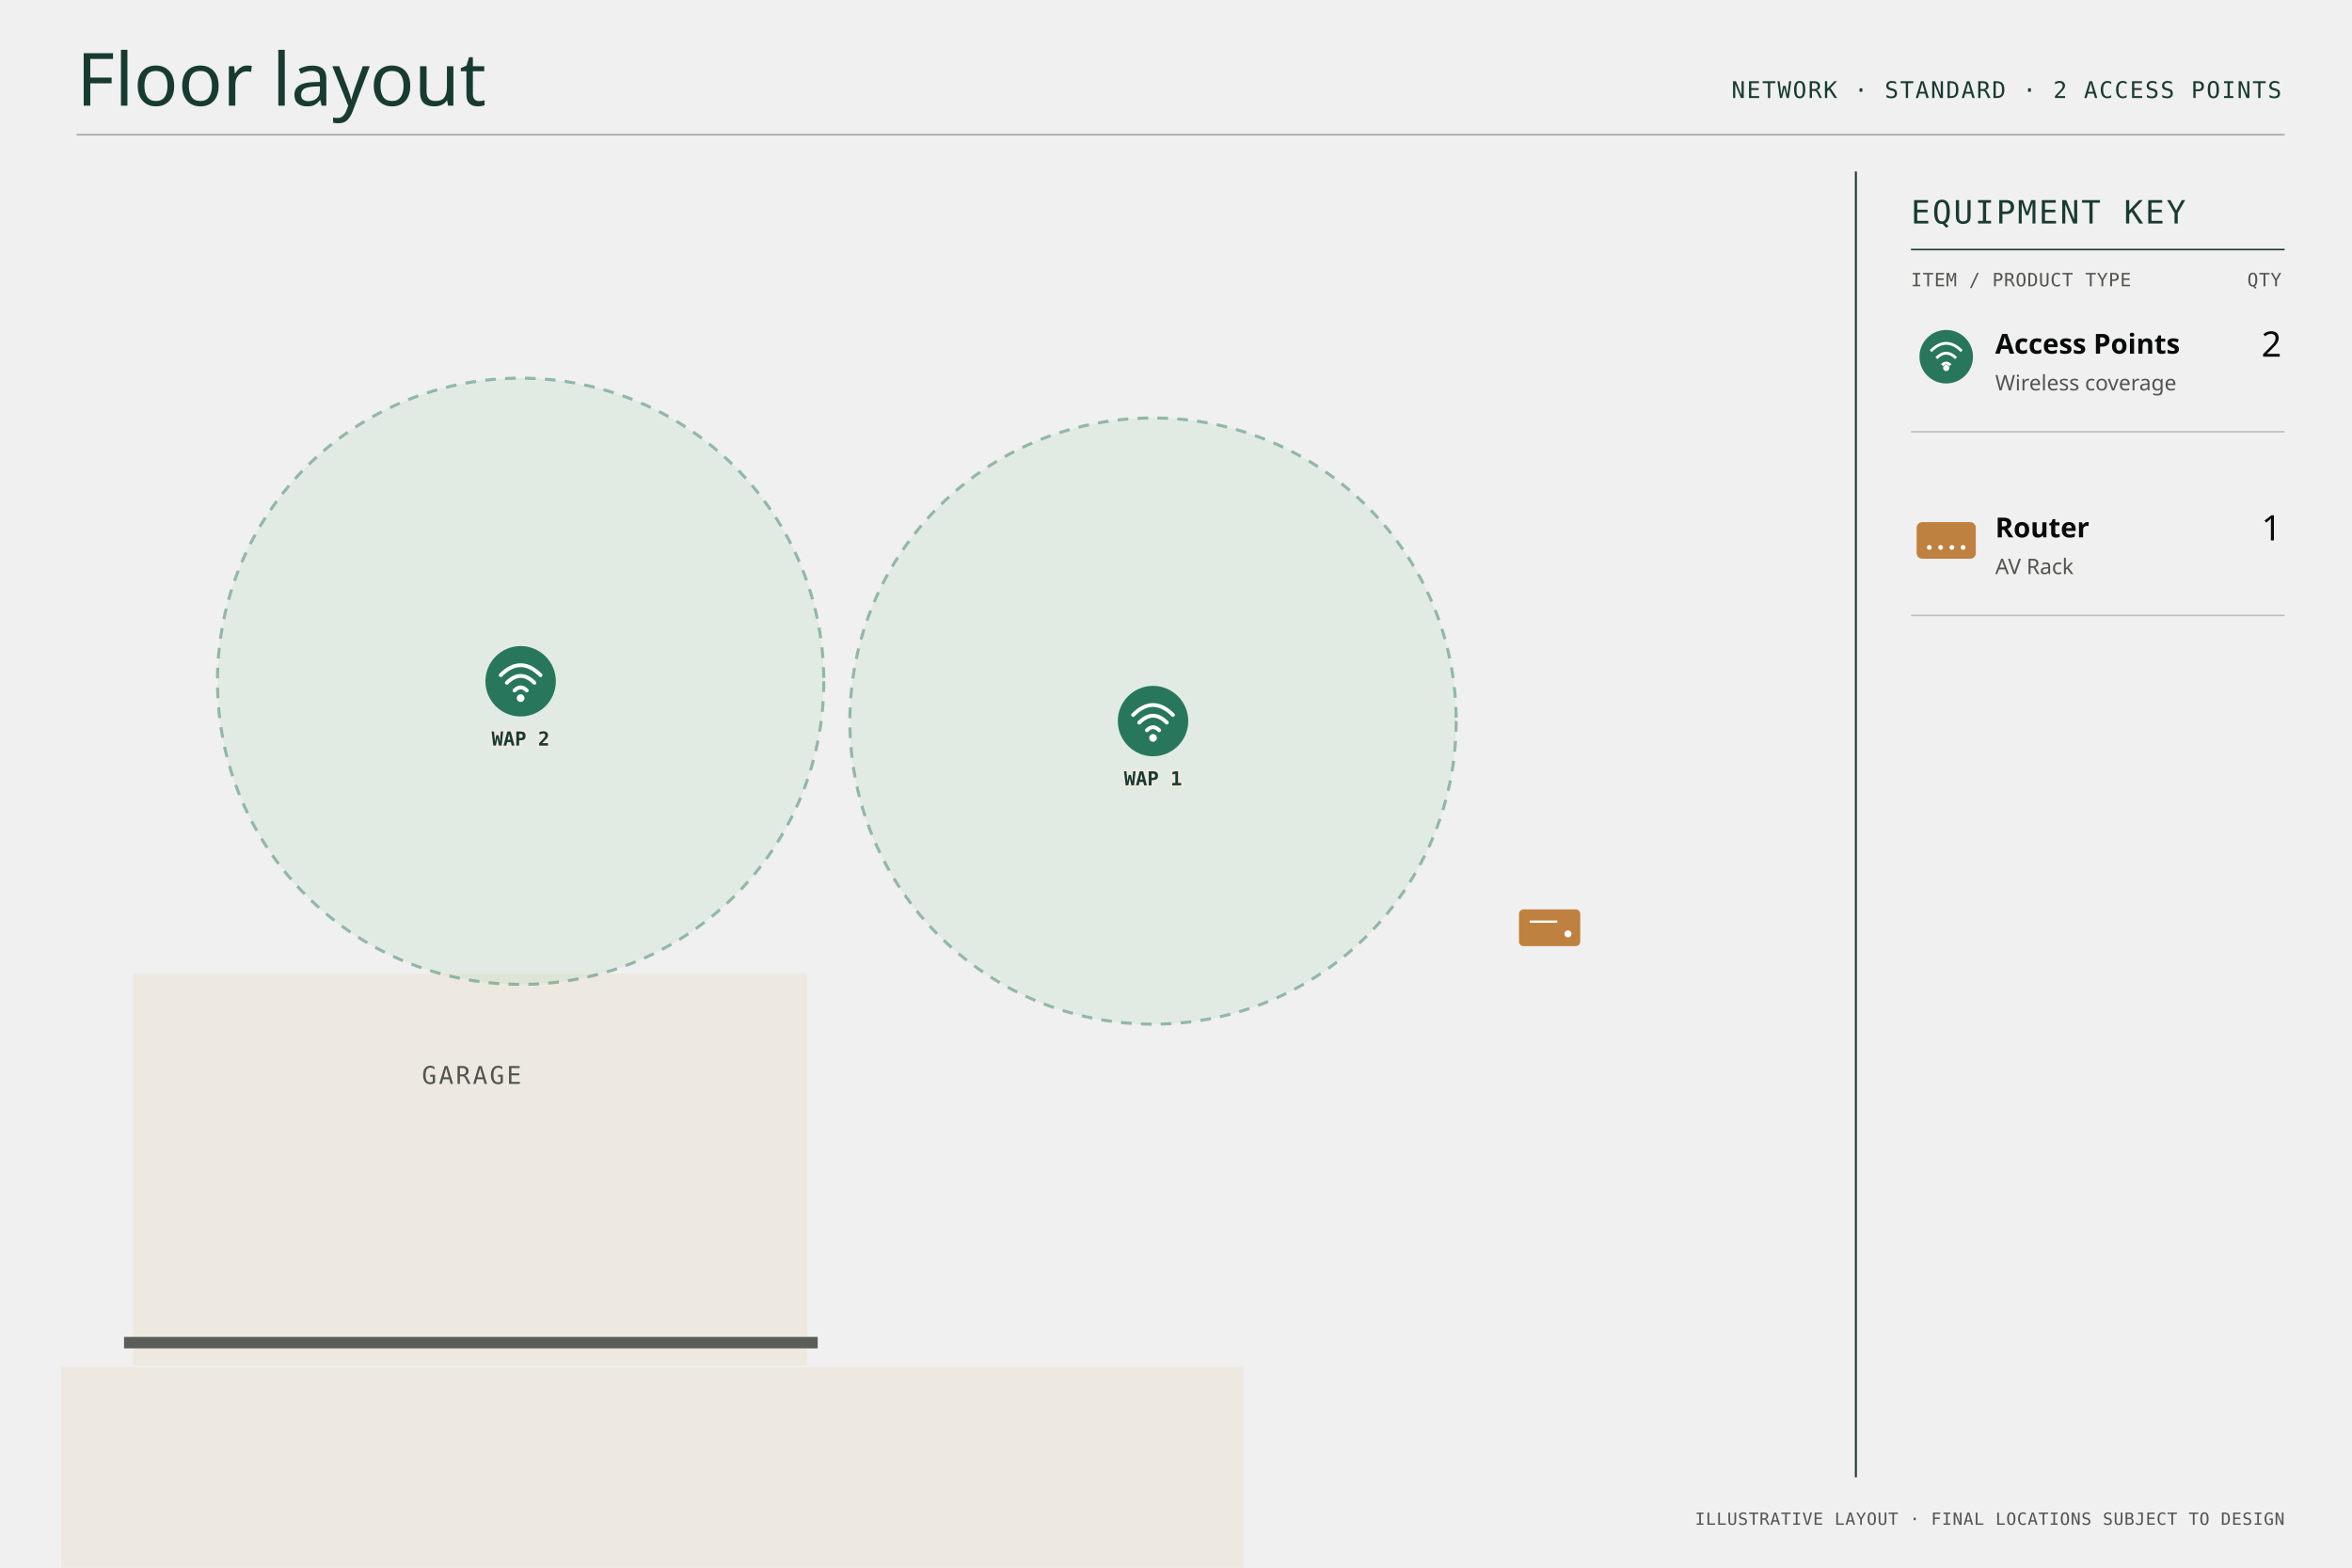
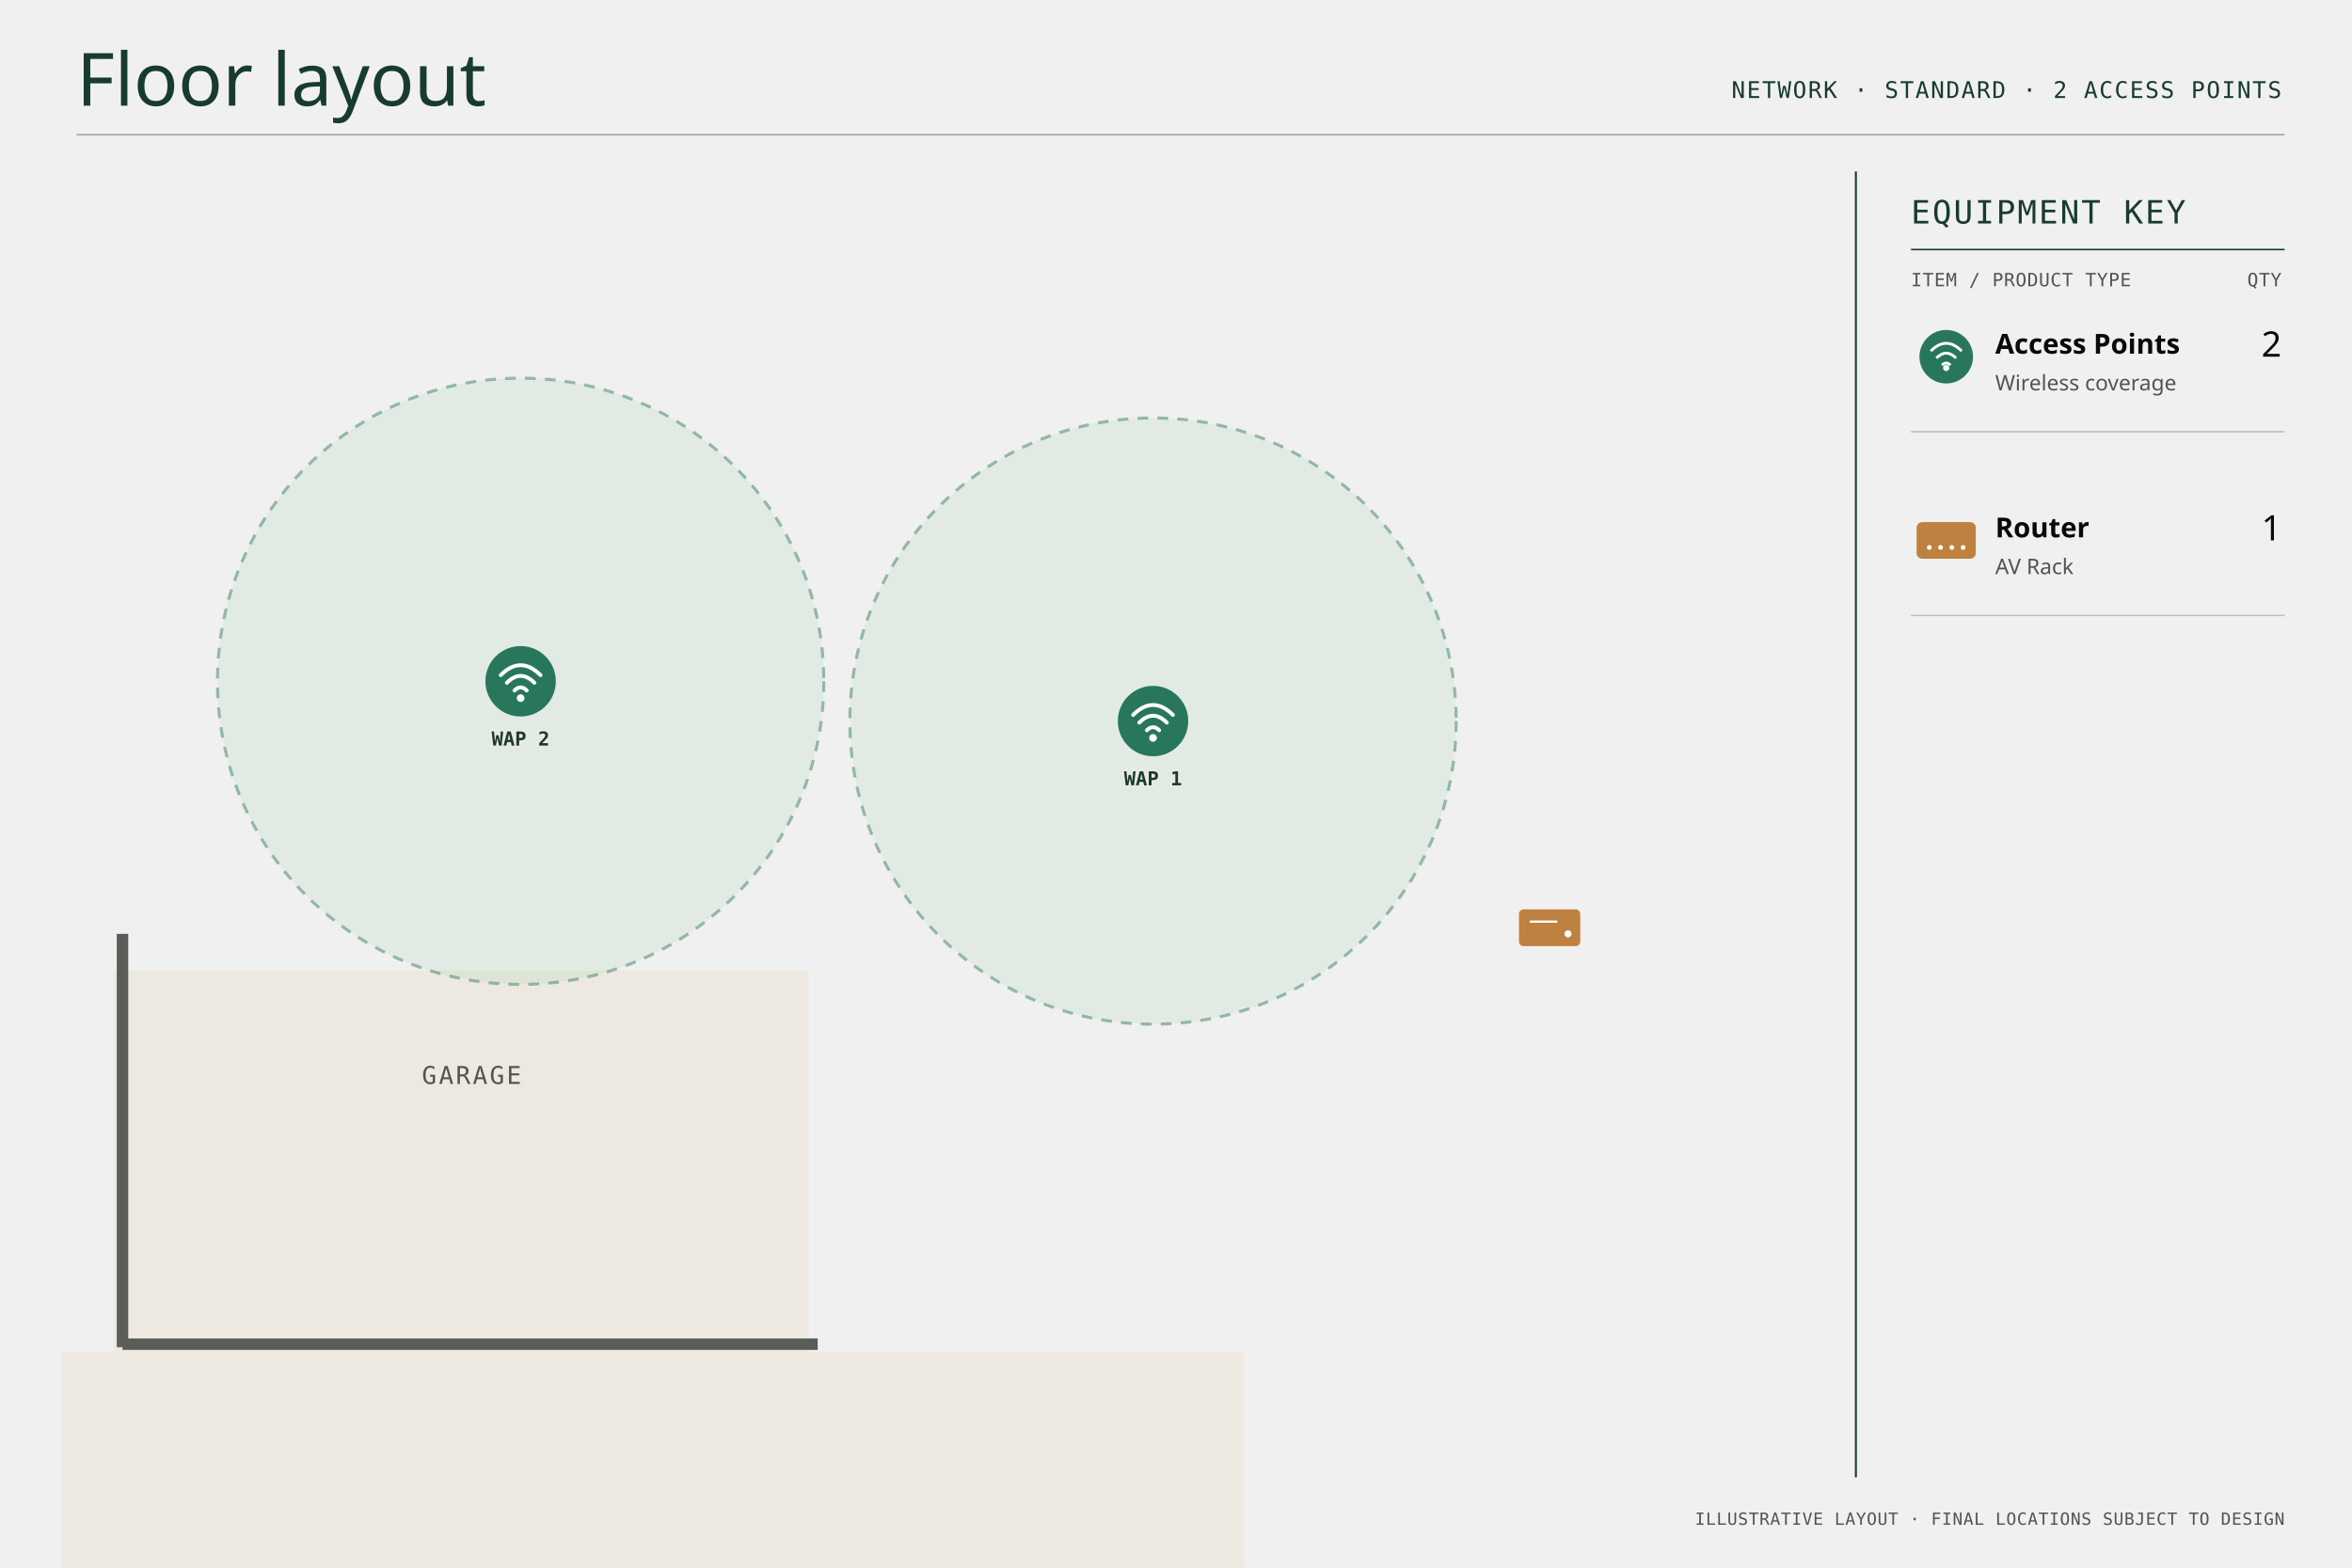
<svg xmlns="http://www.w3.org/2000/svg" viewBox="0 0 1536 1024" width="1536" height="1024" role="img" aria-label="Network Standard floor layout and equipment key">
  <text x="50" y="69" fill="#183B31" font-family="Schibsted Grotesk,sans-serif" font-size="48">Floor layout</text>
  <text x="1490" y="64" fill="#183B31" font-family="IBM Plex Mono,monospace" font-size="15" letter-spacing=".065em" text-anchor="end">NETWORK · STANDARD · 2 ACCESS POINTS</text>
  <line x1="50" y1="88" x2="1492" y2="88" stroke="#9DA7A3" stroke-width="1" />
  <g data-pradera-architectural-cleanup="garage" aria-label="Open garage architectural reference">
-     <rect x="87" y="636" width="440" height="256" fill="#EDE9E0" />
-     <rect x="40" y="893" width="772" height="131" fill="#EDE9E0" />
-     <line x1="81" y1="877" x2="534" y2="877" stroke="#5B5D58" stroke-width="7.5" />
+     <rect x="74" y="634" width="454" height="257" fill="#EDE9E0" />
+     <rect x="40" y="883" width="772" height="141" fill="#EDE9E0" />
+     <line x1="80" y1="610" x2="80" y2="880" stroke="#5B5D58" stroke-width="7.5" />
+     <line x1="80" y1="878" x2="534" y2="878" stroke="#5B5D58" stroke-width="7.5" />
    <text x="308" y="708" fill="#51544F" text-anchor="middle" font-family="IBM Plex Mono,monospace" font-size="16" font-weight="500" letter-spacing=".09em">GARAGE</text>
  </g>
  <circle cx="753" cy="471" r="198" fill="#A5D8B3" fill-opacity=".20" stroke="#28775C" stroke-opacity=".45" stroke-width="2" stroke-dasharray="7 6" />
  <g transform="translate(753,471)">
    <circle r="23" fill="#28775C" />
    <path d="M-13 -4q13 -13 26 0M-9 1q9 -9 18 0M-4 6q4 -4 8 0" fill="none" stroke="white" stroke-width="2.5" stroke-linecap="round" />
    <circle cy="11" r="2.5" fill="white" />
  </g>
  <circle cx="340" cy="445" r="198" fill="#A5D8B3" fill-opacity=".20" stroke="#28775C" stroke-opacity=".45" stroke-width="2" stroke-dasharray="7 6" />
  <g transform="translate(340,445)">
    <circle r="23" fill="#28775C" />
    <path d="M-13 -4q13 -13 26 0M-9 1q9 -9 18 0M-4 6q4 -4 8 0" fill="none" stroke="white" stroke-width="2.5" stroke-linecap="round" />
    <circle cy="11" r="2.5" fill="white" />
  </g>
  <g transform="translate(1012,606)" aria-label="router in mechanical room">
    <rect x="-20" y="-12" width="40" height="24" rx="3" fill="#BE813F" />
    <path d="M-13 -4H5" stroke="#FFF" stroke-width="1.5" />
    <circle cx="12" cy="4" r="2.3" fill="#FFF" />
  </g>
  <text x="753" y="513" font-family="IBM Plex Mono,monospace" font-size="12.6" font-weight="600" fill="#183B31" stroke="#EDE9E0" stroke-width="3" paint-order="stroke" text-anchor="middle">WAP 1</text>
  <text x="340" y="487" font-family="IBM Plex Mono,monospace" font-size="12.6" font-weight="600" fill="#183B31" stroke="#EDE9E0" stroke-width="3" paint-order="stroke" text-anchor="middle">WAP 2</text>
  <line x1="1212" y1="112" x2="1212" y2="965" stroke="#183B31" stroke-width="1.3" />
  <text x="1248" y="146" fill="#183B31" font-family="IBM Plex Mono,monospace" font-size="21" letter-spacing=".06em">EQUIPMENT KEY</text>
  <line x1="1248" y1="163" x2="1492" y2="163" stroke="#183B31" stroke-width="1" />
  <text x="1248" y="187" fill="#51544F" font-family="IBM Plex Mono,monospace" font-size="12" letter-spacing=".03em">ITEM / PRODUCT TYPE</text>
  <text x="1490" y="187" fill="#51544F" font-family="IBM Plex Mono,monospace" font-size="12" letter-spacing=".03em" text-anchor="end">QTY</text>
  <g transform="translate(1271,233) scale(0.92)">
    <circle r="19" fill="#28775C" />
    <path d="M-11 -4q11 -11 22 0M-7 1q7 -7 14 0M-3 6q3 -3 6 0" fill="none" stroke="white" stroke-width="2" />
    <circle cy="8" r="2.2" fill="white" />
  </g>
  <text x="1303" y="231" fill="#090B0A" font-family="Instrument Sans,sans-serif" font-size="18" font-weight="600">Access Points</text>
  <text x="1303" y="255" fill="#51544F" font-family="Instrument Sans,sans-serif" font-size="14">Wireless coverage</text>
  <text x="1490" y="233" fill="#090B0A" font-family="Instrument Sans,sans-serif" font-size="23" text-anchor="end">2</text>
  <line x1="1248" y1="282" x2="1492" y2="282" stroke="#B8C1BC" stroke-width="1" />
  <g transform="translate(1271,353) scale(0.92)">
    <rect x="-21" y="-13" width="42" height="26" rx="4" fill="#BE813F" />
    <circle cx="-12" cy="5" r="1.7" fill="white" />
    <circle cx="-4" cy="5" r="1.7" fill="white" />
    <circle cx="4" cy="5" r="1.7" fill="white" />
    <circle cx="12" cy="5" r="1.7" fill="white" />
  </g>
  <text x="1303" y="351" fill="#090B0A" font-family="Instrument Sans,sans-serif" font-size="18" font-weight="600">Router</text>
  <text x="1303" y="375" fill="#51544F" font-family="Instrument Sans,sans-serif" font-size="14">AV Rack</text>
  <text x="1490" y="353" fill="#090B0A" font-family="Instrument Sans,sans-serif" font-size="23" text-anchor="end">1</text>
  <line x1="1248" y1="402" x2="1492" y2="402" stroke="#B8C1BC" stroke-width="1" />
  <text x="1492" y="996" fill="#51544F" font-family="IBM Plex Mono,monospace" font-size="11" letter-spacing=".035em" text-anchor="end">ILLUSTRATIVE LAYOUT · FINAL LOCATIONS SUBJECT TO DESIGN</text>
</svg>
